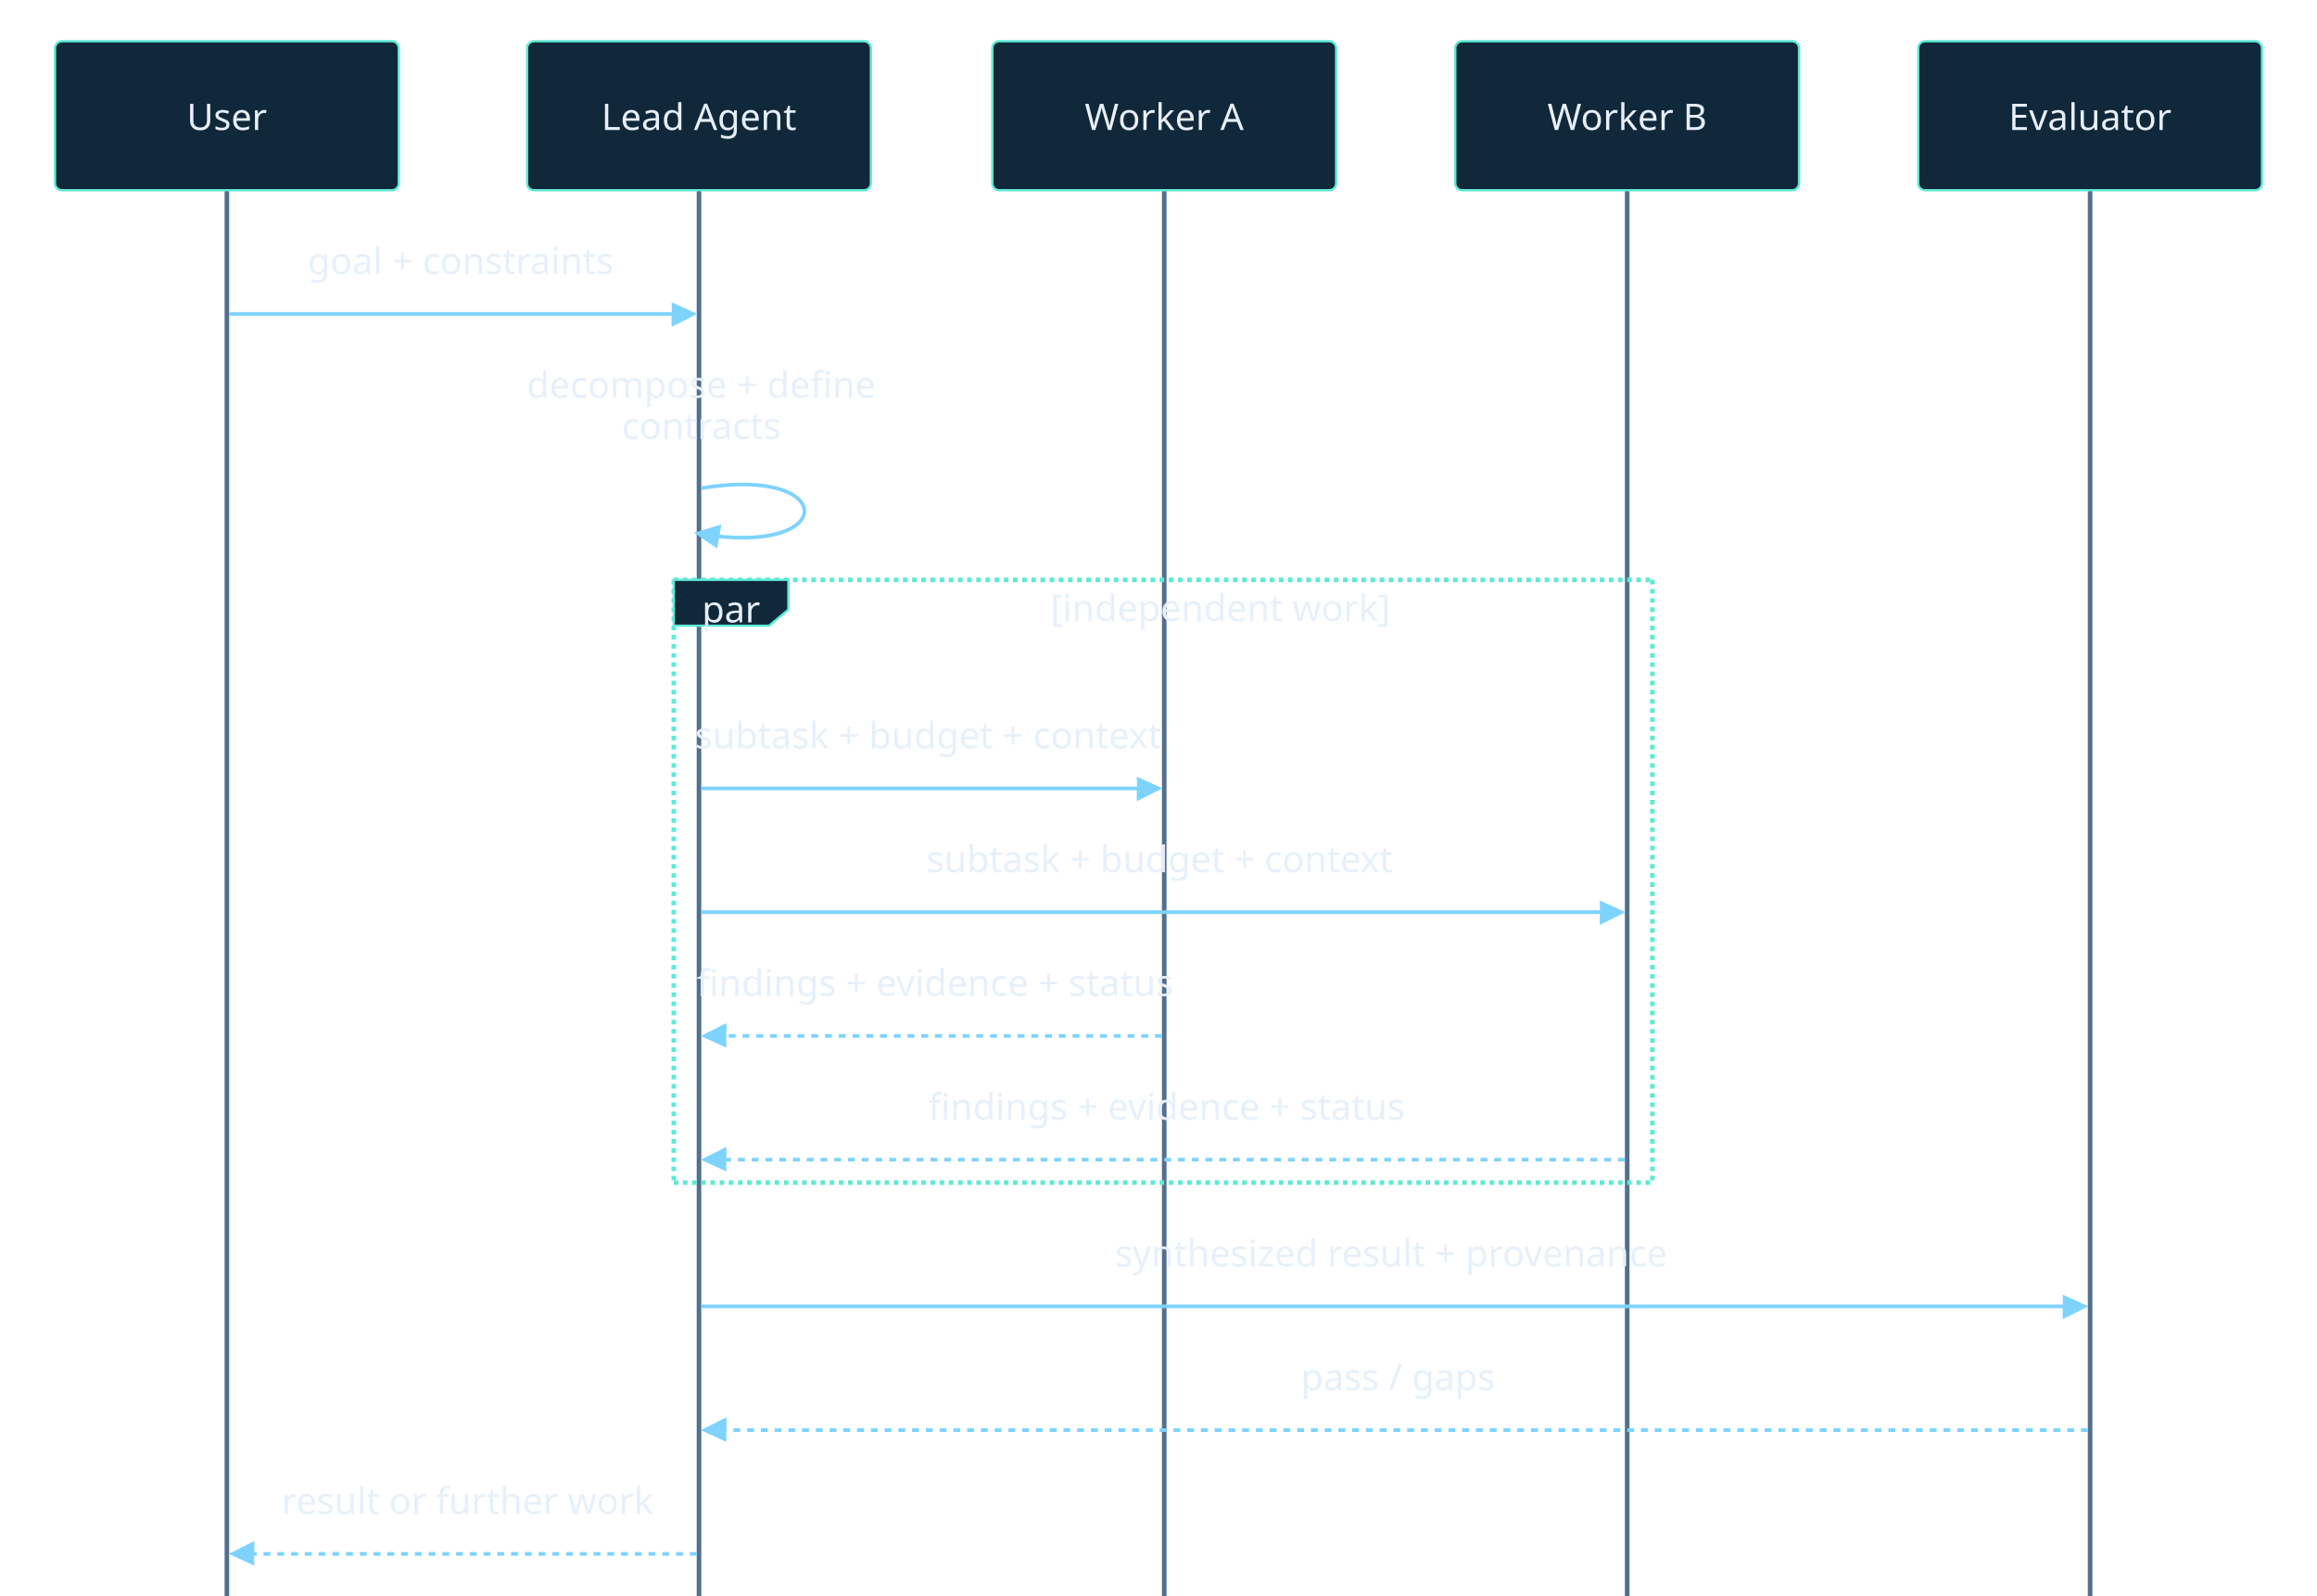
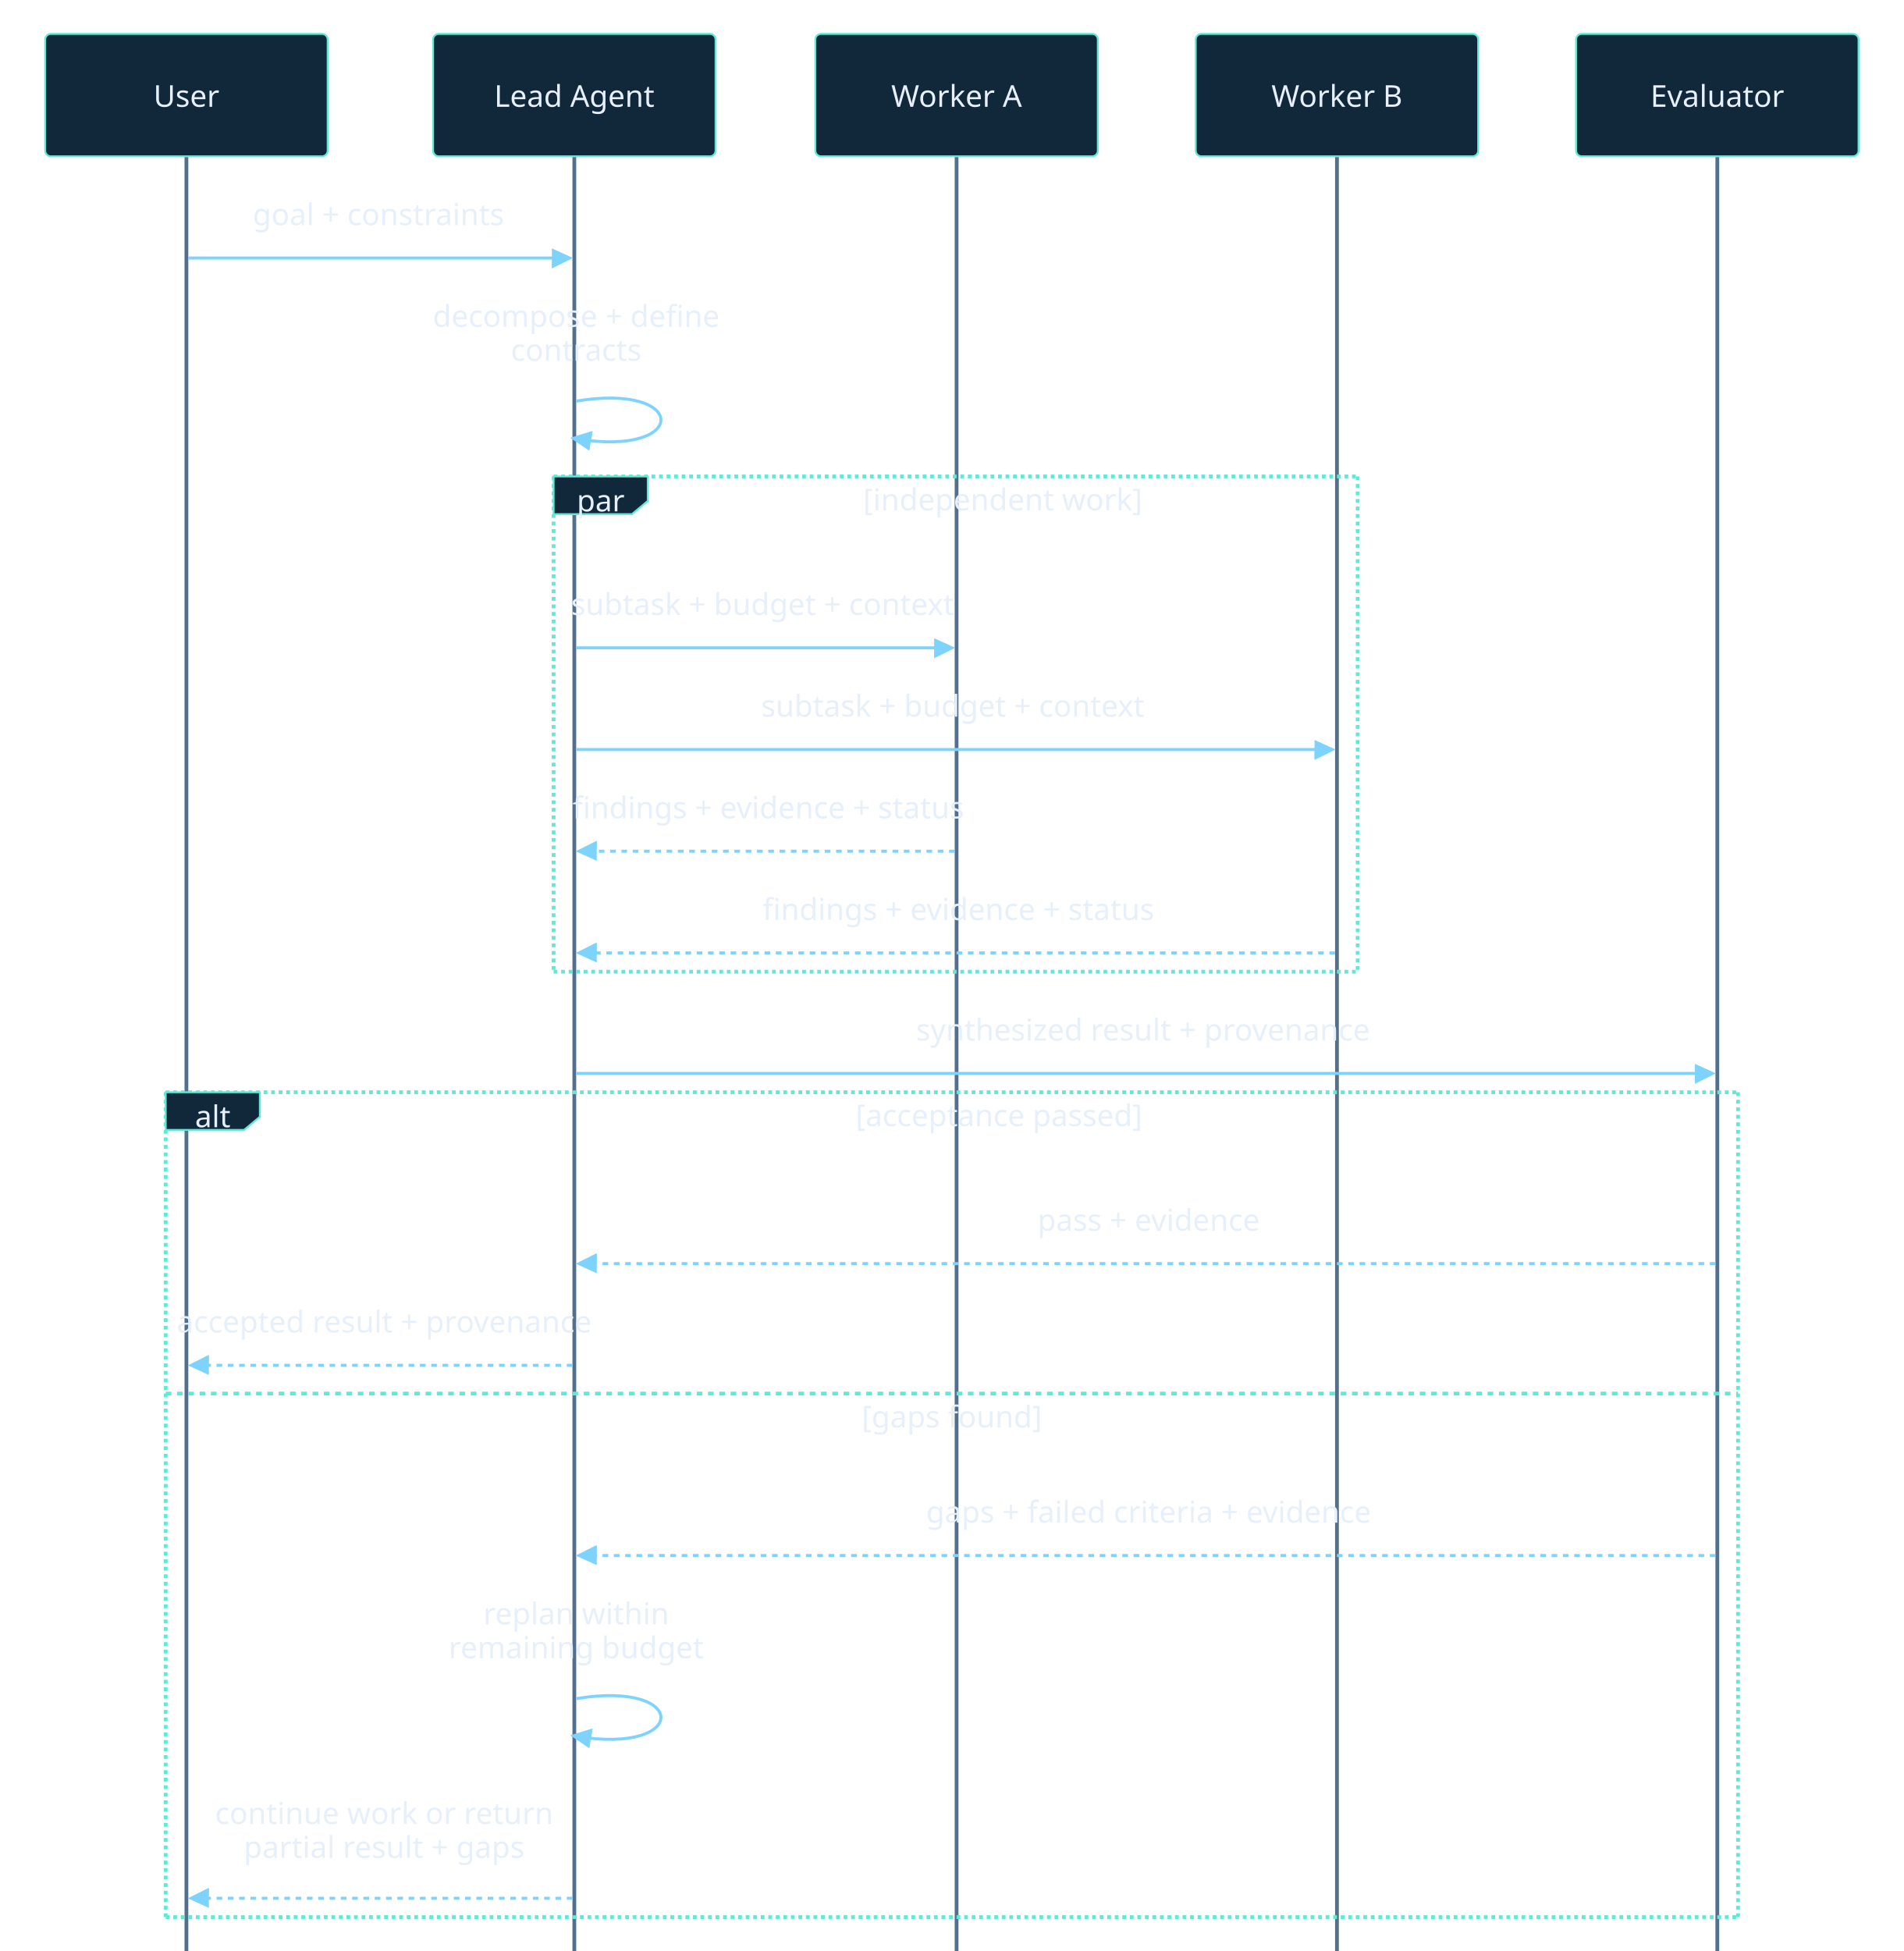
- <svg xmlns="http://www.w3.org/2000/svg" id="my-svg" width="1011" height="696" viewBox="-24 -18 1011 696" role="graphics-document document" aria-roledescription="sequence" style="background-color: transparent;">
+ <svg xmlns="http://www.w3.org/2000/svg" id="my-svg" width="1011" height="1036" viewBox="-24 -18 1011 1036" role="graphics-document document" aria-roledescription="sequence" style="background-color: transparent;">
  <g>
    <line id="actor4" x1="888" y1="65" x2="888" y2="2000" class="actor-line 200" stroke-width="0.5px" stroke="#999" name="E" data-et="life-line" data-id="E" />
    <g id="root-4" data-et="participant" data-type="participant" data-id="E">
      <rect x="813" y="0" fill="#eaeaea" stroke="#666" width="150" height="65" name="E" rx="3" ry="3" class="actor actor-top" />
      <text x="888" y="32.5" dominant-baseline="central" alignment-baseline="central" class="actor actor-box" style="text-anchor: middle; font-size: 16px; font-weight: 400; font-family: &quot;IBM Plex Sans&quot;, system-ui, sans-serif;">
        <tspan x="888" dy="0">Evaluator</tspan>
      </text>
    </g>
  </g>
  <g>
    <line id="actor3" x1="686" y1="65" x2="686" y2="2000" class="actor-line 200" stroke-width="0.5px" stroke="#999" name="W2" data-et="life-line" data-id="W2" />
    <g id="root-3" data-et="participant" data-type="participant" data-id="W2">
      <rect x="611" y="0" fill="#eaeaea" stroke="#666" width="150" height="65" name="W2" rx="3" ry="3" class="actor actor-top" />
      <text x="686" y="32.5" dominant-baseline="central" alignment-baseline="central" class="actor actor-box" style="text-anchor: middle; font-size: 16px; font-weight: 400; font-family: &quot;IBM Plex Sans&quot;, system-ui, sans-serif;">
        <tspan x="686" dy="0">Worker B</tspan>
      </text>
    </g>
  </g>
  <g>
    <line id="actor2" x1="484" y1="65" x2="484" y2="2000" class="actor-line 200" stroke-width="0.5px" stroke="#999" name="W1" data-et="life-line" data-id="W1" />
    <g id="root-2" data-et="participant" data-type="participant" data-id="W1">
      <rect x="409" y="0" fill="#eaeaea" stroke="#666" width="150" height="65" name="W1" rx="3" ry="3" class="actor actor-top" />
      <text x="484" y="32.5" dominant-baseline="central" alignment-baseline="central" class="actor actor-box" style="text-anchor: middle; font-size: 16px; font-weight: 400; font-family: &quot;IBM Plex Sans&quot;, system-ui, sans-serif;">
        <tspan x="484" dy="0">Worker A</tspan>
      </text>
    </g>
  </g>
  <g>
    <line id="actor1" x1="281" y1="65" x2="281" y2="2000" class="actor-line 200" stroke-width="0.5px" stroke="#999" name="L" data-et="life-line" data-id="L" />
    <g id="root-1" data-et="participant" data-type="participant" data-id="L">
      <rect x="206" y="0" fill="#eaeaea" stroke="#666" width="150" height="65" name="L" rx="3" ry="3" class="actor actor-top" />
      <text x="281" y="32.5" dominant-baseline="central" alignment-baseline="central" class="actor actor-box" style="text-anchor: middle; font-size: 16px; font-weight: 400; font-family: &quot;IBM Plex Sans&quot;, system-ui, sans-serif;">
        <tspan x="281" dy="0">Lead Agent</tspan>
      </text>
    </g>
  </g>
  <g>
    <line id="actor0" x1="75" y1="65" x2="75" y2="2000" class="actor-line 200" stroke-width="0.5px" stroke="#999" name="U" data-et="life-line" data-id="U" />
    <g id="root-0" data-et="participant" data-type="participant" data-id="U">
      <rect x="0" y="0" fill="#eaeaea" stroke="#666" width="150" height="65" name="U" rx="3" ry="3" class="actor actor-top" />
      <text x="75" y="32.5" dominant-baseline="central" alignment-baseline="central" class="actor actor-box" style="text-anchor: middle; font-size: 16px; font-weight: 400; font-family: &quot;IBM Plex Sans&quot;, system-ui, sans-serif;">
        <tspan x="75" dy="0">User</tspan>
      </text>
    </g>
  </g>
  <style>#my-svg{font-family:IBM Plex Sans,system-ui,sans-serif;font-size:16px;fill:#e7f0fa;}@keyframes edge-animation-frame{from{stroke-dashoffset:0;}}@keyframes dash{to{stroke-dashoffset:0;}}#my-svg .edge-animation-slow{stroke-dasharray:9,5!important;stroke-dashoffset:900;animation:dash 50s linear infinite;stroke-linecap:round;}#my-svg .edge-animation-fast{stroke-dasharray:9,5!important;stroke-dashoffset:900;animation:dash 20s linear infinite;stroke-linecap:round;}#my-svg .error-icon{fill:#0d2031;}#my-svg .error-text{fill:#e7f0fa;stroke:#e7f0fa;}#my-svg .edge-thickness-normal{stroke-width:1px;}#my-svg .edge-thickness-thick{stroke-width:3.5px;}#my-svg .edge-pattern-solid{stroke-dasharray:0;}#my-svg .edge-thickness-invisible{stroke-width:0;fill:none;}#my-svg .edge-pattern-dashed{stroke-dasharray:3;}#my-svg .edge-pattern-dotted{stroke-dasharray:2;}#my-svg .marker{fill:#7dd3fc;stroke:#7dd3fc;}#my-svg .marker.cross{stroke:#7dd3fc;}#my-svg svg{font-family:IBM Plex Sans,system-ui,sans-serif;font-size:16px;}#my-svg p{margin:0;}#my-svg .actor{stroke:#5eead4;fill:#10283a;stroke-width:1;}#my-svg rect.actor.outer-path[data-look="neo"]{filter:drop-shadow( 1px 2px 2px rgba(185,185,185,1));}#my-svg rect.note[data-look="neo"]{stroke:#fbbf24;fill:#3a3218;filter:drop-shadow( 1px 2px 2px rgba(185,185,185,1));}#my-svg text.actor&gt;tspan{fill:#e7f0fa;stroke:none;}#my-svg .actor-line{stroke:#52708e;}#my-svg .innerArc{stroke-width:1.5;stroke-dasharray:none;}#my-svg .messageLine0{stroke-width:1.5;stroke-dasharray:none;stroke:#7dd3fc;}#my-svg .messageLine1{stroke-width:1.5;stroke-dasharray:2,2;stroke:#7dd3fc;}#my-svg [id$="-arrowhead"] path{fill:#7dd3fc;stroke:#7dd3fc;}#my-svg .sequenceNumber{fill:#822c03;}#my-svg [id$="-sequencenumber"]{fill:#7dd3fc;}#my-svg [id$="-crosshead"] path{fill:#7dd3fc;stroke:#7dd3fc;}#my-svg .messageText{fill:#e7f0fa;stroke:none;}#my-svg .labelBox{stroke:#5eead4;fill:#10283a;filter:none;}#my-svg .labelText,#my-svg .labelText&gt;tspan{fill:#e7f0fa;stroke:none;}#my-svg .loopText,#my-svg .loopText&gt;tspan{fill:#e7f0fa;stroke:none;}#my-svg .sectionTitle,#my-svg .sectionTitle&gt;tspan{fill:#e7f0fa;stroke:none;}#my-svg .loopLine{stroke-width:2px;stroke-dasharray:2,2;stroke:#5eead4;fill:#5eead4;}#my-svg .note{stroke:#fbbf24;fill:#3a3218;}#my-svg .noteText,#my-svg .noteText&gt;tspan{fill:#fff4ce;stroke:none;font-weight:normal;}#my-svg .activation0{fill:#142f45;stroke:hsl(206.939, 55.056%, 7.451%);}#my-svg .activation1{fill:#142f45;stroke:hsl(206.939, 55.056%, 7.451%);}#my-svg .activation2{fill:#142f45;stroke:hsl(206.939, 55.056%, 7.451%);}#my-svg .actorPopupMenu{position:absolute;}#my-svg .actorPopupMenuPanel{position:absolute;fill:#10283a;box-shadow:0px 8px 16px 0px rgba(0,0,0,0.2);filter:drop-shadow(3px 5px 2px rgb(0 0 0 / 0.4));}#my-svg .actor-man circle,#my-svg line{fill:#10283a;stroke-width:2px;}#my-svg g rect.rect{filter:drop-shadow( 1px 2px 2px rgba(185,185,185,1));stroke:#5eead4;}#my-svg .node .neo-node{stroke:#5eead4;}#my-svg [data-look="neo"].node rect,#my-svg [data-look="neo"].cluster rect,#my-svg [data-look="neo"].node polygon{stroke:url(#my-svg-gradient);filter:drop-shadow( 1px 2px 2px rgba(185,185,185,1));}#my-svg [data-look="neo"].swimlane.cluster rect{filter:none;}#my-svg [data-look="neo"].node path{stroke:url(#my-svg-gradient);stroke-width:1px;}#my-svg [data-look="neo"].node .outer-path{filter:drop-shadow( 1px 2px 2px rgba(185,185,185,1));}#my-svg [data-look="neo"].node .neo-line path{stroke:#5eead4;filter:none;}#my-svg [data-look="neo"].node circle{stroke:url(#my-svg-gradient);filter:drop-shadow( 1px 2px 2px rgba(185,185,185,1));}#my-svg [data-look="neo"].node circle .state-start{fill:#000000;}#my-svg [data-look="neo"].icon-shape .icon{fill:url(#my-svg-gradient);filter:drop-shadow( 1px 2px 2px rgba(185,185,185,1));}#my-svg [data-look="neo"].icon-shape .icon-neo path{stroke:url(#my-svg-gradient);filter:drop-shadow( 1px 2px 2px rgba(185,185,185,1));}#my-svg :root{--mermaid-font-family:IBM Plex Sans,system-ui,sans-serif;}</style>
  <g />
  <defs>
    <symbol id="my-svg-computer" width="24" height="24">
      <path transform="scale(.5)" d="M2 2v13h20v-13h-20zm18 11h-16v-9h16v9zm-10.228 6l.466-1h3.524l.467 1h-4.457zm14.228 3h-24l2-6h2.104l-1.33 4h18.45l-1.297-4h2.073l2 6zm-5-10h-14v-7h14v7z" />
    </symbol>
  </defs>
  <defs>
    <symbol id="my-svg-database" fill-rule="evenodd" clip-rule="evenodd">
      <path transform="scale(.5)" d="M12.258.001l.256.004.255.005.253.008.251.01.249.012.247.015.246.016.242.019.241.02.239.023.236.024.233.027.231.028.229.031.225.032.223.034.22.036.217.038.214.04.211.041.208.043.205.045.201.046.198.048.194.05.191.051.187.053.183.054.18.056.175.057.172.059.168.06.163.061.16.063.155.064.15.066.074.033.073.033.071.034.07.034.069.035.068.035.067.035.066.035.064.036.064.036.062.036.06.036.06.037.058.037.058.037.055.038.055.038.053.038.052.038.051.039.05.039.048.039.047.039.045.04.044.04.043.04.041.04.04.041.039.041.037.041.036.041.034.041.033.042.032.042.03.042.029.042.027.042.026.043.024.043.023.043.021.043.02.043.018.044.017.043.015.044.013.044.012.044.011.045.009.044.007.045.006.045.004.045.002.045.001.045v17l-.001.045-.002.045-.004.045-.006.045-.007.045-.009.044-.011.045-.012.044-.013.044-.015.044-.017.043-.018.044-.02.043-.021.043-.023.043-.024.043-.026.043-.027.042-.029.042-.03.042-.032.042-.033.042-.034.041-.036.041-.037.041-.039.041-.04.041-.041.04-.043.04-.044.04-.045.04-.047.039-.048.039-.05.039-.051.039-.052.038-.053.038-.055.038-.055.038-.058.037-.058.037-.06.037-.06.036-.062.036-.064.036-.064.036-.066.035-.067.035-.068.035-.069.035-.07.034-.071.034-.073.033-.074.033-.15.066-.155.064-.16.063-.163.061-.168.06-.172.059-.175.057-.18.056-.183.054-.187.053-.191.051-.194.05-.198.048-.201.046-.205.045-.208.043-.211.041-.214.04-.217.038-.22.036-.223.034-.225.032-.229.031-.231.028-.233.027-.236.024-.239.023-.241.02-.242.019-.246.016-.247.015-.249.012-.251.01-.253.008-.255.005-.256.004-.258.001-.258-.001-.256-.004-.255-.005-.253-.008-.251-.01-.249-.012-.247-.015-.245-.016-.243-.019-.241-.02-.238-.023-.236-.024-.234-.027-.231-.028-.228-.031-.226-.032-.223-.034-.22-.036-.217-.038-.214-.04-.211-.041-.208-.043-.204-.045-.201-.046-.198-.048-.195-.05-.19-.051-.187-.053-.184-.054-.179-.056-.176-.057-.172-.059-.167-.06-.164-.061-.159-.063-.155-.064-.151-.066-.074-.033-.072-.033-.072-.034-.07-.034-.069-.035-.068-.035-.067-.035-.066-.035-.064-.036-.063-.036-.062-.036-.061-.036-.06-.037-.058-.037-.057-.037-.056-.038-.055-.038-.053-.038-.052-.038-.051-.039-.049-.039-.049-.039-.046-.039-.046-.04-.044-.04-.043-.04-.041-.04-.04-.041-.039-.041-.037-.041-.036-.041-.034-.041-.033-.042-.032-.042-.03-.042-.029-.042-.027-.042-.026-.043-.024-.043-.023-.043-.021-.043-.02-.043-.018-.044-.017-.043-.015-.044-.013-.044-.012-.044-.011-.045-.009-.044-.007-.045-.006-.045-.004-.045-.002-.045-.001-.045v-17l.001-.045.002-.045.004-.045.006-.045.007-.045.009-.044.011-.045.012-.044.013-.044.015-.044.017-.043.018-.044.02-.043.021-.043.023-.043.024-.043.026-.043.027-.042.029-.042.03-.042.032-.042.033-.042.034-.041.036-.041.037-.041.039-.041.04-.041.041-.04.043-.04.044-.04.046-.04.046-.039.049-.039.049-.039.051-.039.052-.038.053-.038.055-.038.056-.038.057-.037.058-.037.06-.037.061-.036.062-.036.063-.036.064-.036.066-.035.067-.035.068-.035.069-.035.07-.034.072-.034.072-.033.074-.033.151-.066.155-.064.159-.063.164-.061.167-.06.172-.059.176-.057.179-.056.184-.054.187-.053.19-.051.195-.05.198-.048.201-.046.204-.045.208-.043.211-.041.214-.04.217-.038.22-.036.223-.034.226-.032.228-.031.231-.028.234-.027.236-.024.238-.023.241-.02.243-.019.245-.016.247-.015.249-.012.251-.01.253-.008.255-.005.256-.004.258-.001.258.001zm-9.258 20.499v.01l.001.021.003.021.004.022.005.021.006.022.007.022.009.023.01.022.011.023.012.023.013.023.015.023.016.024.017.023.018.024.019.024.021.024.022.025.023.024.024.025.052.049.056.05.061.051.066.051.07.051.075.051.079.052.084.052.088.052.092.052.097.052.102.051.105.052.11.052.114.051.119.051.123.051.127.05.131.05.135.05.139.048.144.049.147.047.152.047.155.047.16.045.163.045.167.043.171.043.176.041.178.041.183.039.187.039.19.037.194.035.197.035.202.033.204.031.209.03.212.029.216.027.219.025.222.024.226.021.23.02.233.018.236.016.24.015.243.012.246.01.249.008.253.005.256.004.259.001.26-.001.257-.004.254-.005.25-.008.247-.011.244-.012.241-.014.237-.016.233-.018.231-.021.226-.021.224-.024.22-.026.216-.027.212-.028.21-.031.205-.031.202-.034.198-.034.194-.036.191-.037.187-.039.183-.04.179-.04.175-.042.172-.043.168-.044.163-.045.16-.046.155-.046.152-.047.148-.048.143-.049.139-.049.136-.05.131-.05.126-.05.123-.051.118-.052.114-.051.11-.052.106-.052.101-.052.096-.052.092-.052.088-.053.083-.051.079-.052.074-.052.07-.051.065-.051.06-.051.056-.05.051-.05.023-.024.023-.025.021-.024.02-.024.019-.024.018-.024.017-.024.015-.023.014-.024.013-.023.012-.023.01-.023.01-.022.008-.022.006-.022.006-.022.004-.022.004-.021.001-.021.001-.021v-4.127l-.077.055-.08.053-.083.054-.085.053-.087.052-.09.052-.093.051-.095.05-.097.05-.1.049-.102.049-.105.048-.106.047-.109.047-.111.046-.114.045-.115.045-.118.044-.12.043-.122.042-.124.042-.126.041-.128.04-.13.04-.132.038-.134.038-.135.037-.138.037-.139.035-.142.035-.143.034-.144.033-.147.032-.148.031-.15.03-.151.03-.153.029-.154.027-.156.027-.158.026-.159.025-.161.024-.162.023-.163.022-.165.021-.166.02-.167.019-.169.018-.169.017-.171.016-.173.015-.173.014-.175.013-.175.012-.177.011-.178.01-.179.008-.179.008-.181.006-.182.005-.182.004-.184.003-.184.002h-.37l-.184-.002-.184-.003-.182-.004-.182-.005-.181-.006-.179-.008-.179-.008-.178-.01-.176-.011-.176-.012-.175-.013-.173-.014-.172-.015-.171-.016-.17-.017-.169-.018-.167-.019-.166-.02-.165-.021-.163-.022-.162-.023-.161-.024-.159-.025-.157-.026-.156-.027-.155-.027-.153-.029-.151-.03-.15-.03-.148-.031-.146-.032-.145-.033-.143-.034-.141-.035-.14-.035-.137-.037-.136-.037-.134-.038-.132-.038-.13-.04-.128-.04-.126-.041-.124-.042-.122-.042-.12-.044-.117-.043-.116-.045-.113-.045-.112-.046-.109-.047-.106-.047-.105-.048-.102-.049-.1-.049-.097-.05-.095-.05-.093-.052-.09-.051-.087-.052-.085-.053-.083-.054-.08-.054-.077-.054v4.127zm0-5.654v.011l.001.021.003.021.004.021.005.022.006.022.007.022.009.022.01.022.011.023.012.023.013.023.015.024.016.023.017.024.018.024.019.024.021.024.022.024.023.025.024.024.052.05.056.05.061.05.066.051.07.051.075.052.079.051.084.052.088.052.092.052.097.052.102.052.105.052.11.051.114.051.119.052.123.05.127.051.131.05.135.049.139.049.144.048.147.048.152.047.155.046.16.045.163.045.167.044.171.042.176.042.178.04.183.04.187.038.19.037.194.036.197.034.202.033.204.032.209.03.212.028.216.027.219.025.222.024.226.022.23.02.233.018.236.016.24.014.243.012.246.01.249.008.253.006.256.003.259.001.26-.001.257-.003.254-.006.25-.008.247-.01.244-.012.241-.015.237-.016.233-.018.231-.02.226-.022.224-.024.22-.025.216-.027.212-.029.21-.03.205-.032.202-.033.198-.035.194-.036.191-.037.187-.039.183-.039.179-.041.175-.042.172-.043.168-.044.163-.045.16-.045.155-.047.152-.047.148-.048.143-.048.139-.05.136-.049.131-.05.126-.051.123-.051.118-.051.114-.052.11-.052.106-.052.101-.052.096-.052.092-.052.088-.052.083-.052.079-.052.074-.051.07-.052.065-.051.06-.05.056-.051.051-.049.023-.025.023-.024.021-.025.02-.024.019-.024.018-.024.017-.024.015-.023.014-.023.013-.024.012-.022.01-.023.01-.023.008-.022.006-.022.006-.022.004-.021.004-.022.001-.021.001-.021v-4.139l-.077.054-.08.054-.083.054-.085.052-.087.053-.09.051-.093.051-.095.051-.097.05-.1.049-.102.049-.105.048-.106.047-.109.047-.111.046-.114.045-.115.044-.118.044-.12.044-.122.042-.124.042-.126.041-.128.04-.13.039-.132.039-.134.038-.135.037-.138.036-.139.036-.142.035-.143.033-.144.033-.147.033-.148.031-.15.03-.151.03-.153.028-.154.028-.156.027-.158.026-.159.025-.161.024-.162.023-.163.022-.165.021-.166.02-.167.019-.169.018-.169.017-.171.016-.173.015-.173.014-.175.013-.175.012-.177.011-.178.009-.179.009-.179.007-.181.007-.182.005-.182.004-.184.003-.184.002h-.37l-.184-.002-.184-.003-.182-.004-.182-.005-.181-.007-.179-.007-.179-.009-.178-.009-.176-.011-.176-.012-.175-.013-.173-.014-.172-.015-.171-.016-.17-.017-.169-.018-.167-.019-.166-.02-.165-.021-.163-.022-.162-.023-.161-.024-.159-.025-.157-.026-.156-.027-.155-.028-.153-.028-.151-.03-.15-.03-.148-.031-.146-.033-.145-.033-.143-.033-.141-.035-.14-.036-.137-.036-.136-.037-.134-.038-.132-.039-.13-.039-.128-.04-.126-.041-.124-.042-.122-.043-.12-.043-.117-.044-.116-.044-.113-.046-.112-.046-.109-.046-.106-.047-.105-.048-.102-.049-.1-.049-.097-.05-.095-.051-.093-.051-.09-.051-.087-.053-.085-.052-.083-.054-.08-.054-.077-.054v4.139zm0-5.666v.011l.001.02.003.022.004.021.005.022.006.021.007.022.009.023.01.022.011.023.012.023.013.023.015.023.016.024.017.024.018.023.019.024.021.025.022.024.023.024.024.025.052.05.056.05.061.05.066.051.07.051.075.052.079.051.084.052.088.052.092.052.097.052.102.052.105.051.11.052.114.051.119.051.123.051.127.05.131.05.135.05.139.049.144.048.147.048.152.047.155.046.16.045.163.045.167.043.171.043.176.042.178.04.183.04.187.038.19.037.194.036.197.034.202.033.204.032.209.03.212.028.216.027.219.025.222.024.226.021.23.02.233.018.236.017.24.014.243.012.246.01.249.008.253.006.256.003.259.001.26-.001.257-.003.254-.006.25-.008.247-.01.244-.013.241-.014.237-.016.233-.018.231-.02.226-.022.224-.024.22-.025.216-.027.212-.029.21-.03.205-.032.202-.033.198-.035.194-.036.191-.037.187-.039.183-.039.179-.041.175-.042.172-.043.168-.044.163-.045.16-.045.155-.047.152-.047.148-.048.143-.049.139-.049.136-.049.131-.051.126-.05.123-.051.118-.052.114-.051.11-.052.106-.052.101-.052.096-.052.092-.052.088-.052.083-.052.079-.052.074-.052.07-.051.065-.051.06-.051.056-.05.051-.049.023-.025.023-.025.021-.024.02-.024.019-.024.018-.024.017-.024.015-.023.014-.024.013-.023.012-.023.01-.022.01-.023.008-.022.006-.022.006-.022.004-.022.004-.021.001-.021.001-.021v-4.153l-.077.054-.08.054-.083.053-.085.053-.087.053-.09.051-.093.051-.095.051-.097.05-.1.049-.102.048-.105.048-.106.048-.109.046-.111.046-.114.046-.115.044-.118.044-.12.043-.122.043-.124.042-.126.041-.128.04-.13.039-.132.039-.134.038-.135.037-.138.036-.139.036-.142.034-.143.034-.144.033-.147.032-.148.032-.15.03-.151.03-.153.028-.154.028-.156.027-.158.026-.159.024-.161.024-.162.023-.163.023-.165.021-.166.02-.167.019-.169.018-.169.017-.171.016-.173.015-.173.014-.175.013-.175.012-.177.01-.178.01-.179.009-.179.007-.181.006-.182.006-.182.004-.184.003-.184.001-.185.001-.185-.001-.184-.001-.184-.003-.182-.004-.182-.006-.181-.006-.179-.007-.179-.009-.178-.01-.176-.01-.176-.012-.175-.013-.173-.014-.172-.015-.171-.016-.17-.017-.169-.018-.167-.019-.166-.02-.165-.021-.163-.023-.162-.023-.161-.024-.159-.024-.157-.026-.156-.027-.155-.028-.153-.028-.151-.03-.15-.03-.148-.032-.146-.032-.145-.033-.143-.034-.141-.034-.14-.036-.137-.036-.136-.037-.134-.038-.132-.039-.13-.039-.128-.041-.126-.041-.124-.041-.122-.043-.12-.043-.117-.044-.116-.044-.113-.046-.112-.046-.109-.046-.106-.048-.105-.048-.102-.048-.1-.05-.097-.049-.095-.051-.093-.051-.09-.052-.087-.052-.085-.053-.083-.053-.08-.054-.077-.054v4.153zm8.74-8.179l-.257.004-.254.005-.25.008-.247.011-.244.012-.241.014-.237.016-.233.018-.231.021-.226.022-.224.023-.22.026-.216.027-.212.028-.21.031-.205.032-.202.033-.198.034-.194.036-.191.038-.187.038-.183.04-.179.041-.175.042-.172.043-.168.043-.163.045-.16.046-.155.046-.152.048-.148.048-.143.048-.139.049-.136.05-.131.05-.126.051-.123.051-.118.051-.114.052-.11.052-.106.052-.101.052-.096.052-.092.052-.088.052-.083.052-.079.052-.074.051-.07.052-.065.051-.06.05-.056.05-.051.05-.023.025-.023.024-.021.024-.02.025-.019.024-.018.024-.017.023-.015.024-.014.023-.013.023-.012.023-.01.023-.01.022-.008.022-.006.023-.006.021-.004.022-.004.021-.001.021-.001.021.001.021.001.021.004.021.004.022.006.021.006.023.008.022.01.022.01.023.012.023.013.023.014.023.015.024.017.023.018.024.019.024.02.025.021.024.023.024.023.025.051.05.056.05.06.05.065.051.07.052.074.051.079.052.083.052.088.052.092.052.096.052.101.052.106.052.11.052.114.052.118.051.123.051.126.051.131.05.136.05.139.049.143.048.148.048.152.048.155.046.16.046.163.045.168.043.172.043.175.042.179.041.183.04.187.038.191.038.194.036.198.034.202.033.205.032.21.031.212.028.216.027.22.026.224.023.226.022.231.021.233.018.237.016.241.014.244.012.247.011.25.008.254.005.257.004.26.001.26-.001.257-.004.254-.005.25-.008.247-.011.244-.012.241-.014.237-.016.233-.018.231-.021.226-.022.224-.023.22-.026.216-.027.212-.028.21-.031.205-.032.202-.033.198-.034.194-.036.191-.038.187-.038.183-.04.179-.041.175-.042.172-.043.168-.043.163-.045.16-.046.155-.046.152-.048.148-.048.143-.048.139-.049.136-.05.131-.05.126-.051.123-.051.118-.051.114-.052.11-.052.106-.052.101-.052.096-.052.092-.052.088-.052.083-.052.079-.052.074-.051.07-.052.065-.051.06-.05.056-.05.051-.05.023-.025.023-.024.021-.024.02-.025.019-.024.018-.024.017-.023.015-.024.014-.023.013-.023.012-.023.01-.023.01-.022.008-.022.006-.023.006-.021.004-.022.004-.021.001-.021.001-.021-.001-.021-.001-.021-.004-.021-.004-.022-.006-.021-.006-.023-.008-.022-.01-.022-.01-.023-.012-.023-.013-.023-.014-.023-.015-.024-.017-.023-.018-.024-.019-.024-.02-.025-.021-.024-.023-.024-.023-.025-.051-.05-.056-.05-.06-.05-.065-.051-.07-.052-.074-.051-.079-.052-.083-.052-.088-.052-.092-.052-.096-.052-.101-.052-.106-.052-.11-.052-.114-.052-.118-.051-.123-.051-.126-.051-.131-.05-.136-.05-.139-.049-.143-.048-.148-.048-.152-.048-.155-.046-.16-.046-.163-.045-.168-.043-.172-.043-.175-.042-.179-.041-.183-.04-.187-.038-.191-.038-.194-.036-.198-.034-.202-.033-.205-.032-.21-.031-.212-.028-.216-.027-.22-.026-.224-.023-.226-.022-.231-.021-.233-.018-.237-.016-.241-.014-.244-.012-.247-.011-.25-.008-.254-.005-.257-.004-.26-.001-.26.001z" />
    </symbol>
  </defs>
  <defs>
    <symbol id="my-svg-clock" width="24" height="24">
      <path transform="scale(.5)" d="M12 2c5.514 0 10 4.486 10 10s-4.486 10-10 10-10-4.486-10-10 4.486-10 10-10zm0-2c-6.627 0-12 5.373-12 12s5.373 12 12 12 12-5.373 12-12-5.373-12-12-12zm5.848 12.459c.202.038.202.333.001.372-1.907.361-6.045 1.111-6.547 1.111-.719 0-1.301-.582-1.301-1.301 0-.512.77-5.447 1.125-7.445.034-.192.312-.181.343.014l.985 6.238 5.394 1.011z" />
    </symbol>
  </defs>
  <defs>
    <marker id="my-svg-arrowhead" refX="7.9" refY="5" markerUnits="userSpaceOnUse" markerWidth="12" markerHeight="12" orient="auto-start-reverse">
      <path d="M -1 0 L 10 5 L 0 10 z" />
    </marker>
  </defs>
  <defs>
    <marker id="my-svg-crosshead" markerWidth="15" markerHeight="8" orient="auto" refX="4" refY="4.5">
      <path fill="none" stroke="#000000" stroke-width="1pt" d="M 1,2 L 6,7 M 6,2 L 1,7" style="stroke-dasharray: 0, 0;" />
    </marker>
  </defs>
  <defs>
    <marker id="my-svg-filled-head" refX="15.5" refY="7" markerWidth="20" markerHeight="28" orient="auto">
      <path d="M 18,7 L9,13 L14,7 L9,1 Z" />
    </marker>
  </defs>
  <defs>
    <marker id="my-svg-sequencenumber" refX="15" refY="15" markerWidth="60" markerHeight="40" orient="auto">
      <circle cx="15" cy="15" r="6" />
    </marker>
  </defs>
  <defs>
    <marker id="my-svg-solidTopArrowHead" refX="7.9" refY="7.25" markerUnits="userSpaceOnUse" markerWidth="12" markerHeight="12" orient="auto-start-reverse">
      <path d="M 0 0 L 10 8 L 0 8 z" />
    </marker>
  </defs>
  <defs>
    <marker id="my-svg-solidBottomArrowHead" refX="7.9" refY="0.75" markerUnits="userSpaceOnUse" markerWidth="12" markerHeight="12" orient="auto-start-reverse">
      <path d="M 0 0 L 10 0 L 0 8 z" />
    </marker>
  </defs>
  <defs>
    <marker id="my-svg-stickTopArrowHead" refX="7.5" refY="7" markerUnits="userSpaceOnUse" markerWidth="12" markerHeight="12" orient="auto-start-reverse">
      <path d="M 0 0 L 7 7" stroke="black" stroke-width="1.5" fill="none" />
    </marker>
  </defs>
  <defs>
    <marker id="my-svg-stickBottomArrowHead" refX="7.5" refY="0" markerUnits="userSpaceOnUse" markerWidth="12" markerHeight="12" orient="auto-start-reverse">
      <path d="M 0 7 L 7 0" stroke="black" stroke-width="1.5" fill="none" />
    </marker>
  </defs>
  <g data-et="control-structure" data-id="i7">
    <line x1="270" y1="235" x2="697" y2="235" class="loopLine" />
    <line x1="697" y1="235" x2="697" y2="498" class="loopLine" />
    <line x1="270" y1="498" x2="697" y2="498" class="loopLine" />
    <line x1="270" y1="235" x2="270" y2="498" class="loopLine" />
    <polygon points="270,235 320,235 320,248 311.6,255 270,255" class="labelBox" />
    <text x="295" y="248" text-anchor="middle" dominant-baseline="middle" alignment-baseline="middle" class="labelText" style="font-family: &quot;IBM Plex Sans&quot;, system-ui, sans-serif; font-size: 16px; font-weight: 400;">par</text>
    <text x="508.5" y="253" text-anchor="middle" class="loopText" style="font-family: &quot;IBM Plex Sans&quot;, system-ui, sans-serif; font-size: 16px; font-weight: 400;">
      <tspan x="508.5">[independent work]</tspan>
    </text>
  </g>
+   <g data-et="control-structure" data-id="i16">
+     <line x1="64" y1="562" x2="899" y2="562" class="loopLine" />
+     <line x1="899" y1="562" x2="899" y2="1000" class="loopLine" />
+     <line x1="64" y1="1000" x2="899" y2="1000" class="loopLine" />
+     <line x1="64" y1="562" x2="64" y2="1000" class="loopLine" />
+     <line x1="64" y1="722" x2="899" y2="722" class="loopLine" style="stroke-dasharray: 3, 3;" />
+     <polygon points="64,562 114,562 114,575 105.6,582 64,582" class="labelBox" />
+     <text x="89" y="575" text-anchor="middle" dominant-baseline="middle" alignment-baseline="middle" class="labelText" style="font-family: &quot;IBM Plex Sans&quot;, system-ui, sans-serif; font-size: 16px; font-weight: 400;">alt</text>
+     <text x="506.5" y="580" text-anchor="middle" class="loopText" style="font-family: &quot;IBM Plex Sans&quot;, system-ui, sans-serif; font-size: 16px; font-weight: 400;">
+       <tspan x="506.5">[acceptance passed]</tspan>
+     </text>
+     <text x="481.5" y="740" text-anchor="middle" class="sectionTitle" style="font-family: &quot;IBM Plex Sans&quot;, system-ui, sans-serif; font-size: 16px; font-weight: 400;">[gaps found]</text>
+   </g>
  <text x="177" y="80" text-anchor="middle" dominant-baseline="middle" alignment-baseline="middle" class="messageText" dy="1em" style="font-family: &quot;IBM Plex Sans&quot;, system-ui, sans-serif; font-size: 16px; font-weight: 400;">goal + constraints</text>
  <line x1="76" y1="119" x2="277" y2="119" class="messageLine0" data-et="message" data-id="i0" data-from="U" data-to="L" stroke-width="2" stroke="none" marker-end="url(#my-svg-arrowhead)" style="fill: none;" />
  <text x="282" y="134" text-anchor="middle" dominant-baseline="middle" alignment-baseline="middle" class="messageText" dy="1em" style="font-family: &quot;IBM Plex Sans&quot;, system-ui, sans-serif; font-size: 16px; font-weight: 400;">decompose + define</text>
  <text x="282" y="152" text-anchor="middle" dominant-baseline="middle" alignment-baseline="middle" class="messageText" dy="1em" style="font-family: &quot;IBM Plex Sans&quot;, system-ui, sans-serif; font-size: 16px; font-weight: 400;">contracts</text>
  <path d="M 282,195 C 342,185 342,225 282,215" class="messageLine0" data-et="message" data-id="i1" data-from="L" data-to="L" stroke-width="2" stroke="none" marker-end="url(#my-svg-arrowhead)" style="fill: none;" />
  <text x="381" y="287" text-anchor="middle" dominant-baseline="middle" alignment-baseline="middle" class="messageText" dy="1em" style="font-family: &quot;IBM Plex Sans&quot;, system-ui, sans-serif; font-size: 16px; font-weight: 400;">subtask + budget + context</text>
  <line x1="282" y1="326" x2="480" y2="326" class="messageLine0" data-et="message" data-id="i3" data-from="L" data-to="W1" stroke-width="2" stroke="none" marker-end="url(#my-svg-arrowhead)" style="fill: none;" />
  <text x="482" y="341" text-anchor="middle" dominant-baseline="middle" alignment-baseline="middle" class="messageText" dy="1em" style="font-family: &quot;IBM Plex Sans&quot;, system-ui, sans-serif; font-size: 16px; font-weight: 400;">subtask + budget + context</text>
  <line x1="282" y1="380" x2="682" y2="380" class="messageLine0" data-et="message" data-id="i4" data-from="L" data-to="W2" stroke-width="2" stroke="none" marker-end="url(#my-svg-arrowhead)" style="fill: none;" />
  <text x="384" y="395" text-anchor="middle" dominant-baseline="middle" alignment-baseline="middle" class="messageText" dy="1em" style="font-family: &quot;IBM Plex Sans&quot;, system-ui, sans-serif; font-size: 16px; font-weight: 400;">findings + evidence + status</text>
  <line x1="483" y1="434" x2="285" y2="434" class="messageLine1" data-et="message" data-id="i5" data-from="W1" data-to="L" stroke-width="2" stroke="none" marker-end="url(#my-svg-arrowhead)" style="stroke-dasharray: 3, 3; fill: none;" />
  <text x="485" y="449" text-anchor="middle" dominant-baseline="middle" alignment-baseline="middle" class="messageText" dy="1em" style="font-family: &quot;IBM Plex Sans&quot;, system-ui, sans-serif; font-size: 16px; font-weight: 400;">findings + evidence + status</text>
  <line x1="685" y1="488" x2="285" y2="488" class="messageLine1" data-et="message" data-id="i6" data-from="W2" data-to="L" stroke-width="2" stroke="none" marker-end="url(#my-svg-arrowhead)" style="stroke-dasharray: 3, 3; fill: none;" />
  <text x="583" y="513" text-anchor="middle" dominant-baseline="middle" alignment-baseline="middle" class="messageText" dy="1em" style="font-family: &quot;IBM Plex Sans&quot;, system-ui, sans-serif; font-size: 16px; font-weight: 400;">synthesized result + provenance</text>
  <line x1="282" y1="552" x2="884" y2="552" class="messageLine0" data-et="message" data-id="i8" data-from="L" data-to="E" stroke-width="2" stroke="none" marker-end="url(#my-svg-arrowhead)" style="fill: none;" />
-   <text x="586" y="567" text-anchor="middle" dominant-baseline="middle" alignment-baseline="middle" class="messageText" dy="1em" style="font-family: &quot;IBM Plex Sans&quot;, system-ui, sans-serif; font-size: 16px; font-weight: 400;">pass / gaps</text>
-   <line x1="887" y1="606" x2="285" y2="606" class="messageLine1" data-et="message" data-id="i9" data-from="E" data-to="L" stroke-width="2" stroke="none" marker-end="url(#my-svg-arrowhead)" style="stroke-dasharray: 3, 3; fill: none;" />
-   <text x="180" y="621" text-anchor="middle" dominant-baseline="middle" alignment-baseline="middle" class="messageText" dy="1em" style="font-family: &quot;IBM Plex Sans&quot;, system-ui, sans-serif; font-size: 16px; font-weight: 400;">result or further work</text>
-   <line x1="280" y1="660" x2="79" y2="660" class="messageLine1" data-et="message" data-id="i10" data-from="L" data-to="U" stroke-width="2" stroke="none" marker-end="url(#my-svg-arrowhead)" style="stroke-dasharray: 3, 3; fill: none;" />
+   <text x="586" y="614" text-anchor="middle" dominant-baseline="middle" alignment-baseline="middle" class="messageText" dy="1em" style="font-family: &quot;IBM Plex Sans&quot;, system-ui, sans-serif; font-size: 16px; font-weight: 400;">pass + evidence</text>
+   <line x1="887" y1="653" x2="285" y2="653" class="messageLine1" data-et="message" data-id="i10" data-from="E" data-to="L" stroke-width="2" stroke="none" marker-end="url(#my-svg-arrowhead)" style="stroke-dasharray: 3, 3; fill: none;" />
+   <text x="180" y="668" text-anchor="middle" dominant-baseline="middle" alignment-baseline="middle" class="messageText" dy="1em" style="font-family: &quot;IBM Plex Sans&quot;, system-ui, sans-serif; font-size: 16px; font-weight: 400;">accepted result + provenance</text>
+   <line x1="280" y1="707" x2="79" y2="707" class="messageLine1" data-et="message" data-id="i11" data-from="L" data-to="U" stroke-width="2" stroke="none" marker-end="url(#my-svg-arrowhead)" style="stroke-dasharray: 3, 3; fill: none;" />
+   <text x="586" y="769" text-anchor="middle" dominant-baseline="middle" alignment-baseline="middle" class="messageText" dy="1em" style="font-family: &quot;IBM Plex Sans&quot;, system-ui, sans-serif; font-size: 16px; font-weight: 400;">gaps + failed criteria + evidence</text>
+   <line x1="887" y1="808" x2="285" y2="808" class="messageLine1" data-et="message" data-id="i13" data-from="E" data-to="L" stroke-width="2" stroke="none" marker-end="url(#my-svg-arrowhead)" style="stroke-dasharray: 3, 3; fill: none;" />
+   <text x="282" y="823" text-anchor="middle" dominant-baseline="middle" alignment-baseline="middle" class="messageText" dy="1em" style="font-family: &quot;IBM Plex Sans&quot;, system-ui, sans-serif; font-size: 16px; font-weight: 400;">replan within</text>
+   <text x="282" y="841" text-anchor="middle" dominant-baseline="middle" alignment-baseline="middle" class="messageText" dy="1em" style="font-family: &quot;IBM Plex Sans&quot;, system-ui, sans-serif; font-size: 16px; font-weight: 400;">remaining budget</text>
+   <path d="M 282,884 C 342,874 342,914 282,904" class="messageLine0" data-et="message" data-id="i14" data-from="L" data-to="L" stroke-width="2" stroke="none" marker-end="url(#my-svg-arrowhead)" style="fill: none;" />
+   <text x="180" y="929" text-anchor="middle" dominant-baseline="middle" alignment-baseline="middle" class="messageText" dy="1em" style="font-family: &quot;IBM Plex Sans&quot;, system-ui, sans-serif; font-size: 16px; font-weight: 400;">continue work or return</text>
+   <text x="180" y="947" text-anchor="middle" dominant-baseline="middle" alignment-baseline="middle" class="messageText" dy="1em" style="font-family: &quot;IBM Plex Sans&quot;, system-ui, sans-serif; font-size: 16px; font-weight: 400;">partial result + gaps</text>
+   <line x1="280" y1="990" x2="79" y2="990" class="messageLine1" data-et="message" data-id="i15" data-from="L" data-to="U" stroke-width="2" stroke="none" marker-end="url(#my-svg-arrowhead)" style="stroke-dasharray: 3, 3; fill: none;" />
  <style>/* Mermaid CLI 生成阶段使用；学习页面容器样式位于 blueprint.css。 */
.nodeLabel,
.edgeLabel,
.messageText,
.loopText,
.stateLabel,
.labelText,
.actor {
  font-family: "IBM Plex Sans", system-ui, sans-serif !important;
}

.edgeLabel,
.labelBkg {
  background-color: #091421 !important;
}

.flowchart-link,
.messageLine0,
.messageLine1,
.transition {
  stroke-width: 1.6px !important;
}

.actor-line {
  stroke: #52708e !important;
}

.state-note rect,
.note {
  filter: none !important;
}

.statediagram .edgeLabel {
  font-size: 12px !important;
  line-height: 1.2 !important;
}
</style>
</svg>
